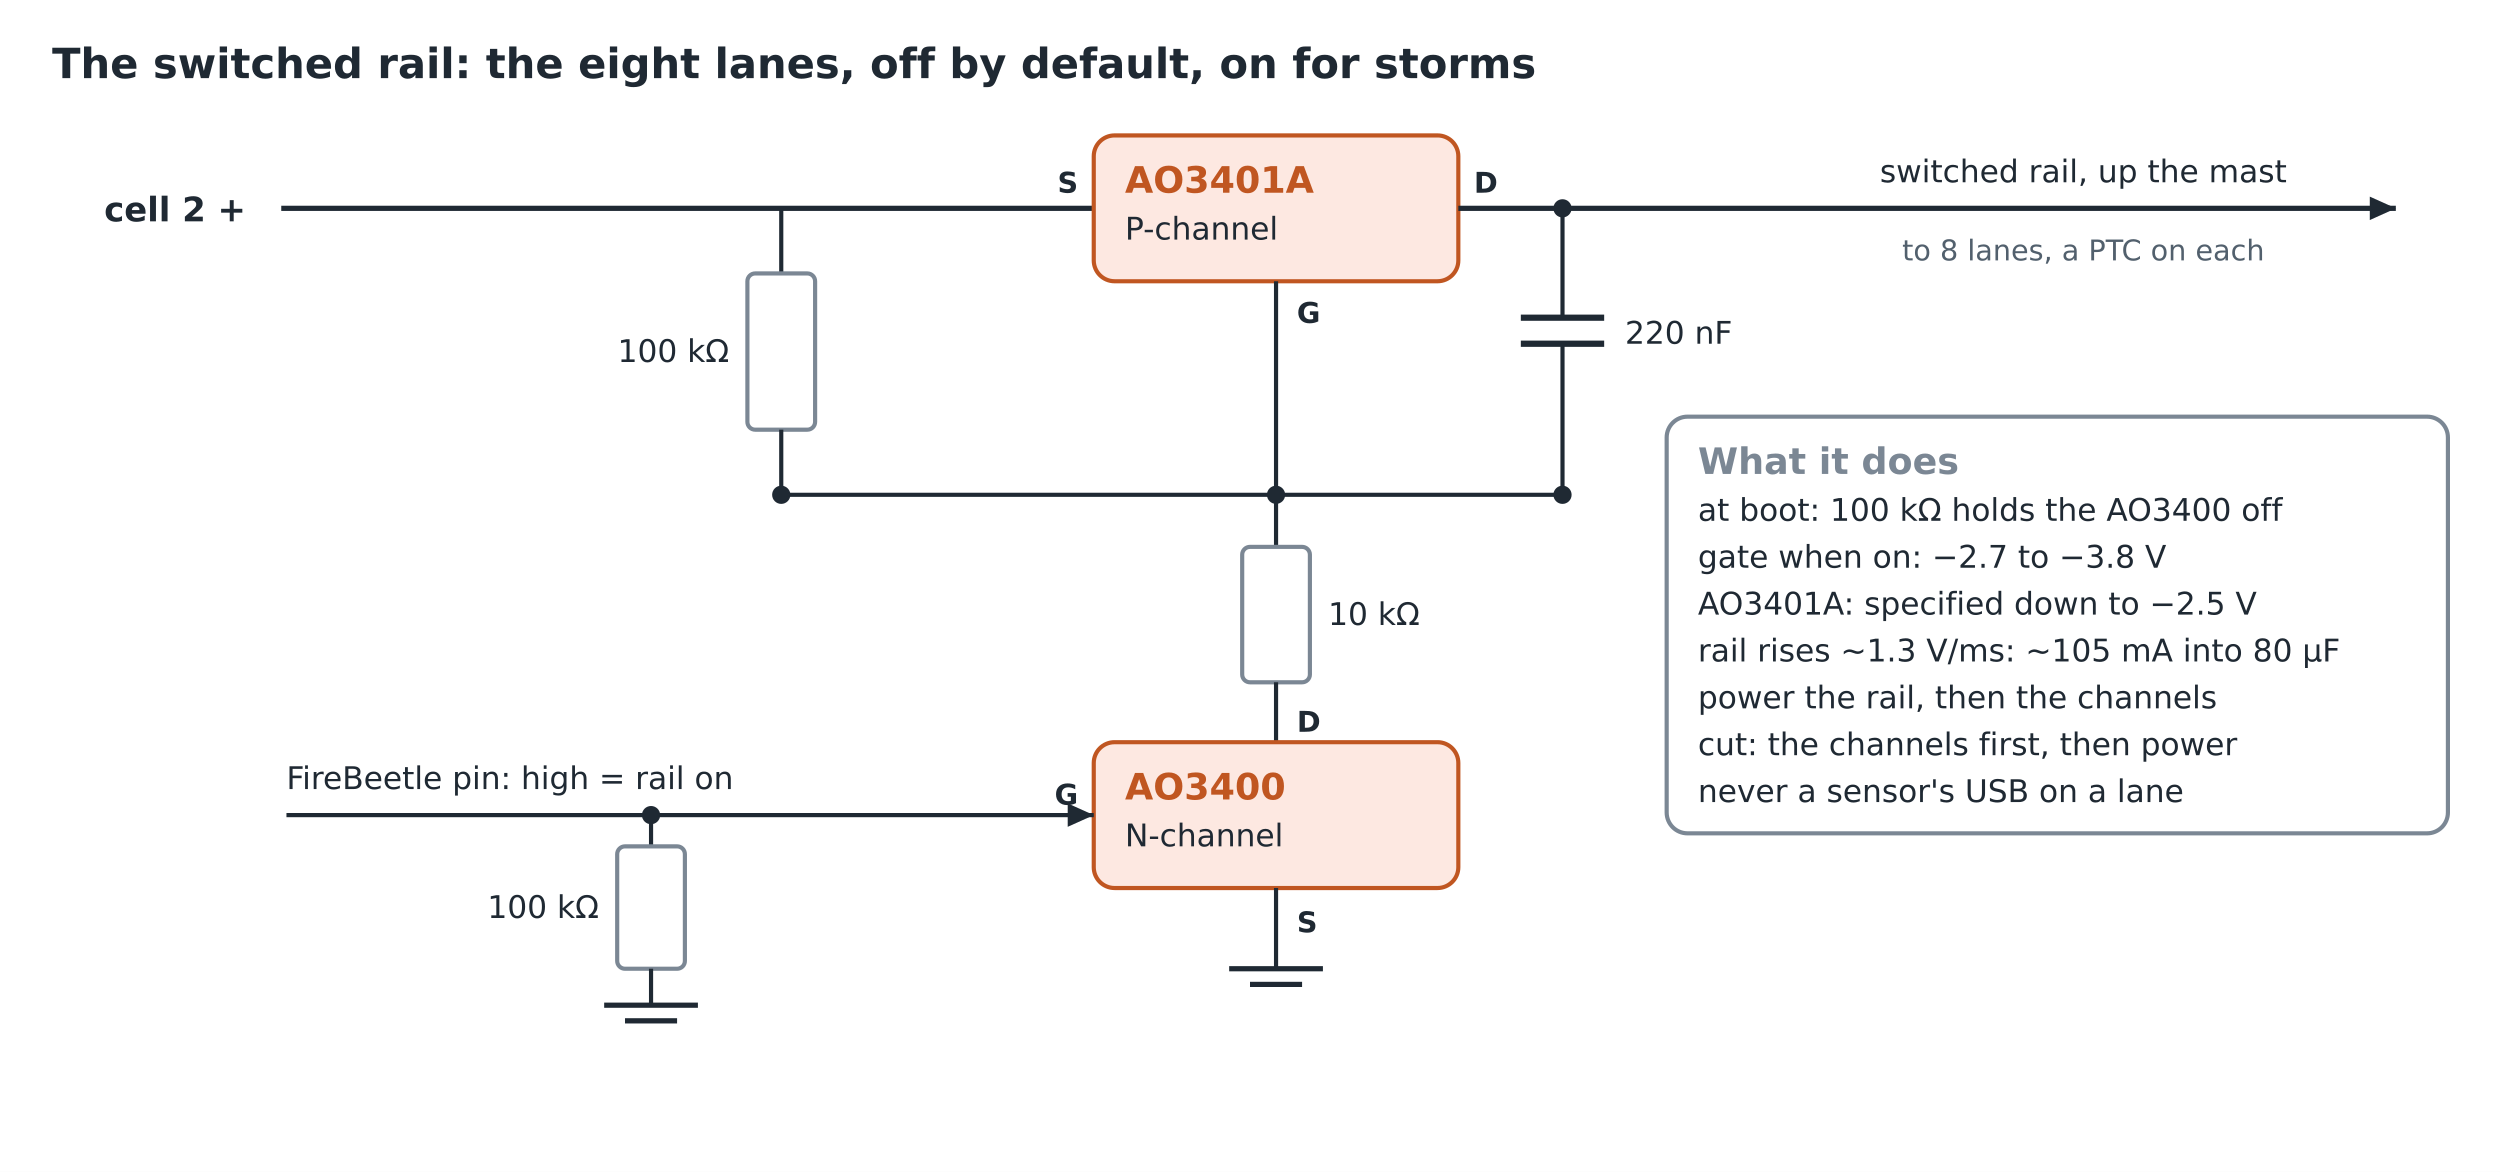
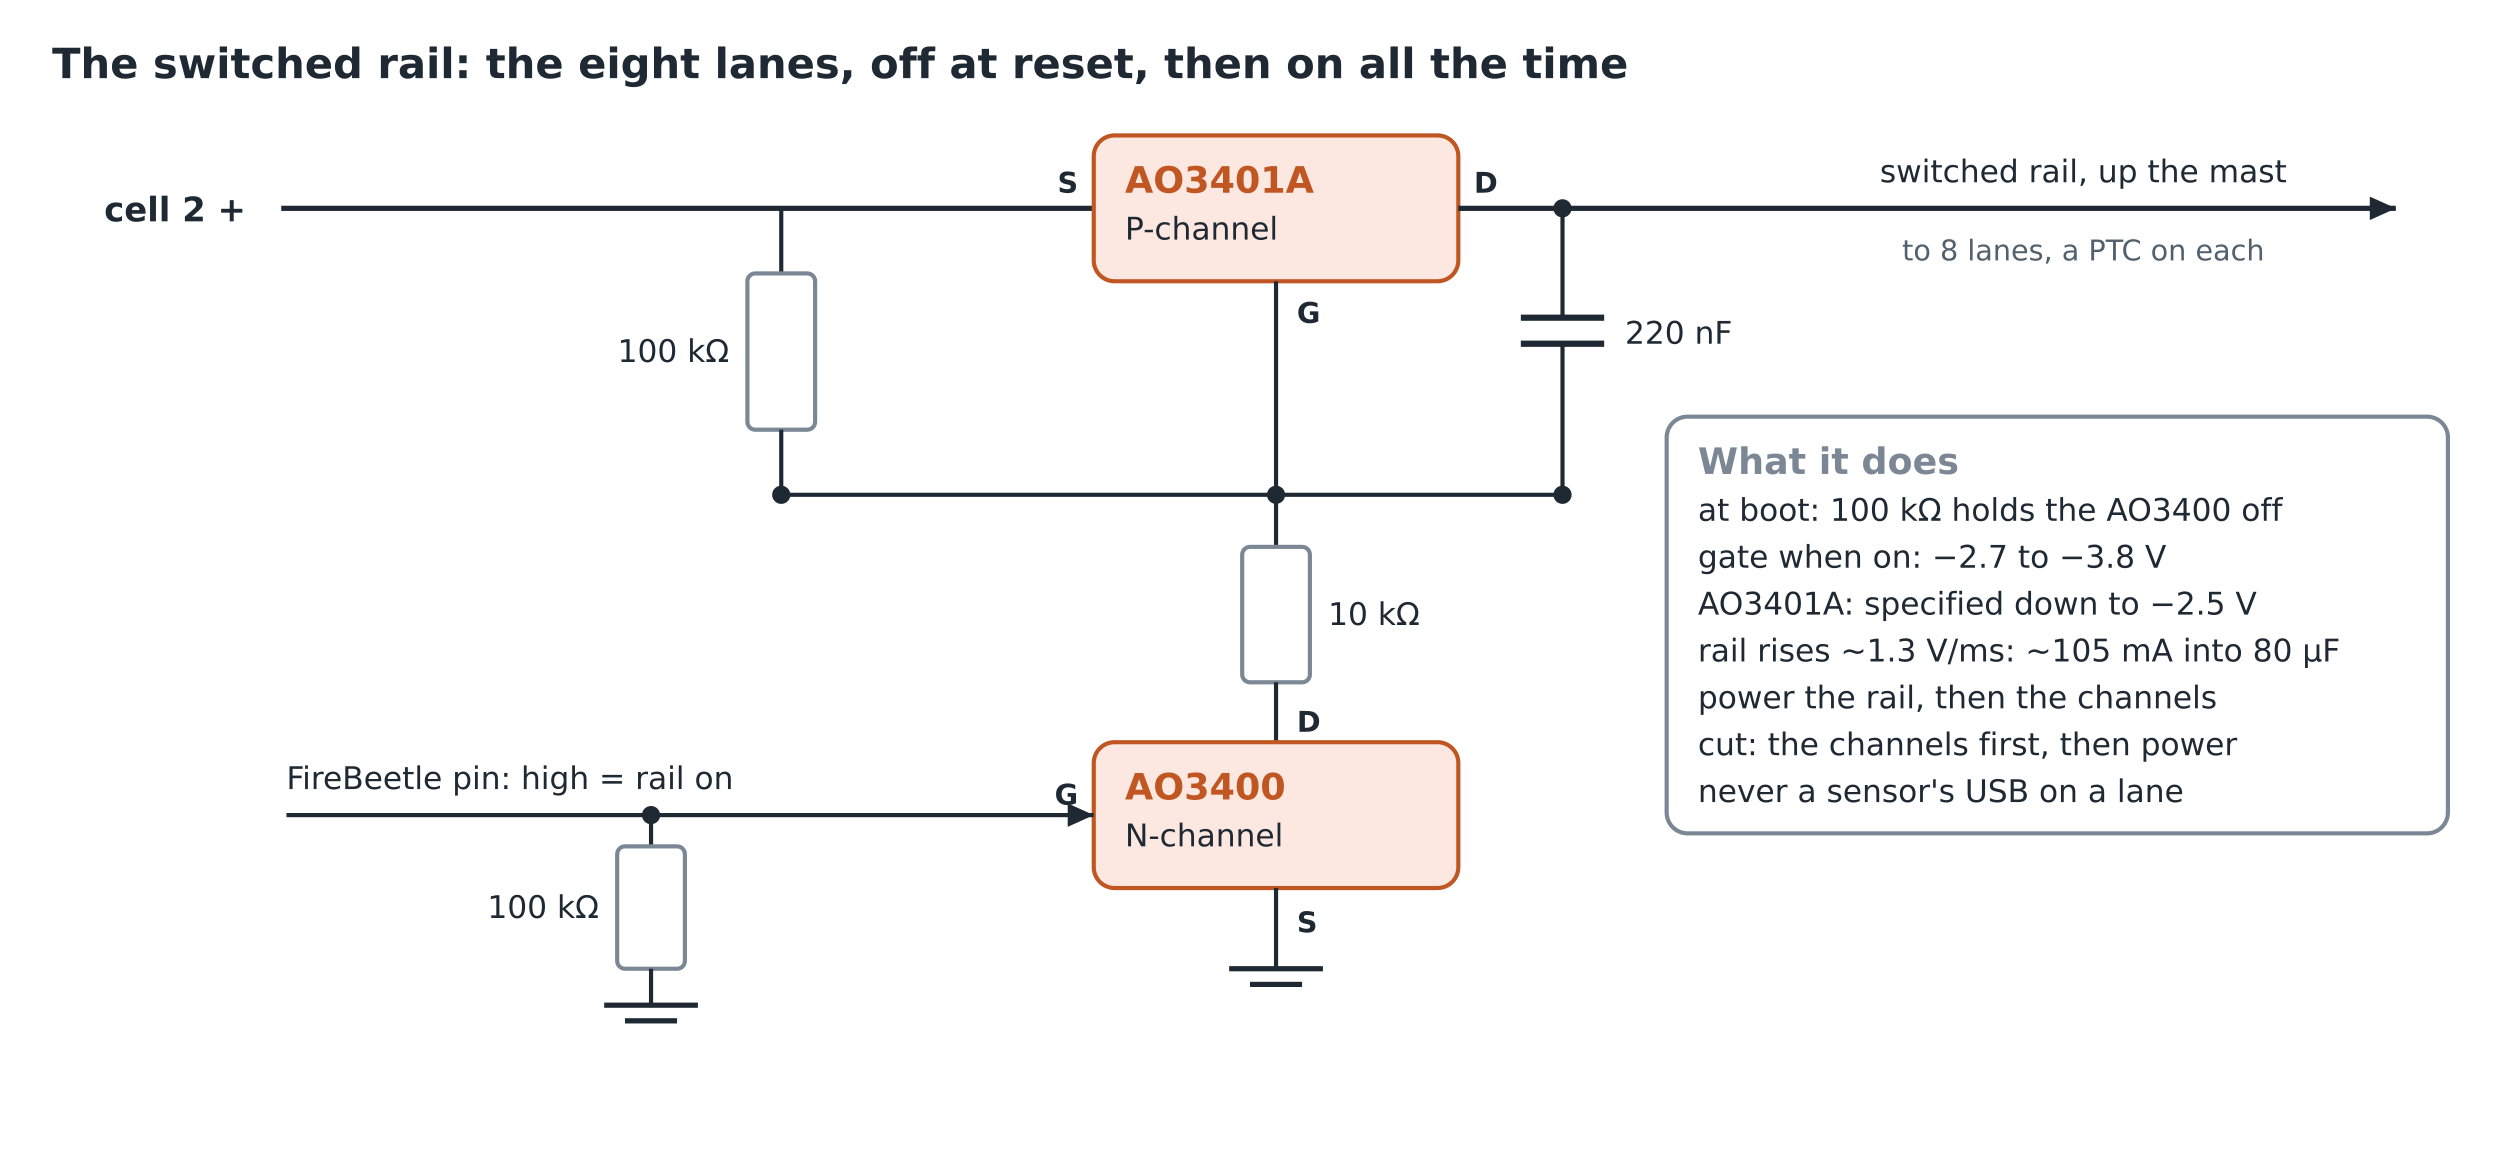
<svg xmlns="http://www.w3.org/2000/svg" width="960" height="450" viewBox="0 0 960 450" font-family="DejaVu Sans, Verdana, sans-serif">
  <rect width="960" height="450" fill="#ffffff" />
-   <text x="20.0" y="30.0" font-size="16" font-weight="bold" text-anchor="start" fill="#1f2933">The switched rail: the eight lanes, off by default, on for storms</text>
+   <text x="20.0" y="30.0" font-size="16" font-weight="bold" text-anchor="start" fill="#1f2933">The switched rail: the eight lanes, off at reset, then on all the time</text>
  <text x="40.0" y="85.0" font-size="13" font-weight="bold" text-anchor="start" fill="#1f2933">cell 2 +</text>
  <polyline points="108.0,80.0 420.0,80.0" fill="none" stroke="#1f2933" stroke-width="2" stroke-linejoin="round" />
  <rect x="420.0" y="52.0" width="140.0" height="56.0" rx="8" fill="#fde8e1" stroke="#c05621" stroke-width="1.6" />
  <text x="432.0" y="74.0" font-size="14" font-weight="bold" text-anchor="start" fill="#c05621">AO3401A</text>
  <text x="432.0" y="92.0" font-size="12" text-anchor="start" fill="#1f2933">P-channel</text>
  <text x="414.0" y="74.0" font-size="11" font-weight="bold" text-anchor="end" fill="#1f2933">S</text>
  <text x="566.0" y="74.0" font-size="11" font-weight="bold" text-anchor="start" fill="#1f2933">D</text>
  <text x="498.0" y="124.0" font-size="11" font-weight="bold" text-anchor="start" fill="#1f2933">G</text>
  <polyline points="560.0,80.0 920.0,80.0" fill="none" stroke="#1f2933" stroke-width="2" stroke-linejoin="round" />
  <polygon points="920.0,80.0 910.0,75.5 910.0,84.5" fill="#1f2933" />
  <text x="800.0" y="70.0" font-size="12" text-anchor="middle" fill="#1f2933">switched rail, up the mast</text>
  <text x="800.0" y="100.0" font-size="11" text-anchor="middle" fill="#52606d">to 8 lanes, a PTC on each</text>
  <polyline points="490.0,108.0 490.0,190.0" fill="none" stroke="#1f2933" stroke-width="1.6" stroke-linejoin="round" />
  <polyline points="300.0,80.0 300.0,105.0" fill="none" stroke="#1f2933" stroke-width="1.6" stroke-linejoin="round" />
  <rect x="287.0" y="105.0" width="26.0" height="60.0" rx="3" fill="#ffffff" stroke="#7b8794" stroke-width="1.6" />
  <text x="280.0" y="139.0" font-size="12" text-anchor="end" fill="#1f2933">100 kΩ</text>
  <polyline points="300.0,165.0 300.0,190.0 490.0,190.0" fill="none" stroke="#1f2933" stroke-width="1.6" stroke-linejoin="round" />
  <polyline points="600.0,80.0 600.0,122.0" fill="none" stroke="#1f2933" stroke-width="1.6" stroke-linejoin="round" />
  <polyline points="584.0,122.0 616.0,122.0" fill="none" stroke="#1f2933" stroke-width="2.4" stroke-linejoin="round" />
  <polyline points="584.0,132.0 616.0,132.0" fill="none" stroke="#1f2933" stroke-width="2.4" stroke-linejoin="round" />
  <polyline points="600.0,132.0 600.0,190.0 490.0,190.0" fill="none" stroke="#1f2933" stroke-width="1.6" stroke-linejoin="round" />
  <text x="624.0" y="132.0" font-size="12" text-anchor="start" fill="#1f2933">220 nF</text>
  <circle cx="300" cy="190" r="3.5" fill="#1f2933" />
  <circle cx="490" cy="190" r="3.5" fill="#1f2933" />
  <circle cx="600" cy="190" r="3.5" fill="#1f2933" />
  <circle cx="600" cy="80" r="3.5" fill="#1f2933" />
  <polyline points="490.0,190.0 490.0,210.0" fill="none" stroke="#1f2933" stroke-width="1.6" stroke-linejoin="round" />
  <rect x="477.0" y="210.0" width="26.0" height="52.0" rx="3" fill="#ffffff" stroke="#7b8794" stroke-width="1.6" />
  <text x="510.0" y="240.0" font-size="12" text-anchor="start" fill="#1f2933">10 kΩ</text>
  <polyline points="490.0,262.0 490.0,285.0" fill="none" stroke="#1f2933" stroke-width="1.6" stroke-linejoin="round" />
  <rect x="420.0" y="285.0" width="140.0" height="56.0" rx="8" fill="#fde8e1" stroke="#c05621" stroke-width="1.6" />
  <text x="432.0" y="307.0" font-size="14" font-weight="bold" text-anchor="start" fill="#c05621">AO3400</text>
  <text x="432.0" y="325.0" font-size="12" text-anchor="start" fill="#1f2933">N-channel</text>
  <text x="498.0" y="281.0" font-size="11" font-weight="bold" text-anchor="start" fill="#1f2933">D</text>
  <text x="498.0" y="358.0" font-size="11" font-weight="bold" text-anchor="start" fill="#1f2933">S</text>
  <text x="414.0" y="309.0" font-size="11" font-weight="bold" text-anchor="end" fill="#1f2933">G</text>
  <polyline points="490.0,341.0 490.0,372.0" fill="none" stroke="#1f2933" stroke-width="1.6" stroke-linejoin="round" />
  <polyline points="472.0,372.0 508.0,372.0" fill="none" stroke="#1f2933" stroke-width="2" stroke-linejoin="round" />
  <polyline points="480.0,378.0 500.0,378.0" fill="none" stroke="#1f2933" stroke-width="2" stroke-linejoin="round" />
  <polyline points="110.0,313.0 420.0,313.0" fill="none" stroke="#1f2933" stroke-width="1.6" stroke-linejoin="round" />
  <polygon points="420.0,313.0 410.0,308.5 410.0,317.5" fill="#1f2933" />
  <text x="110.0" y="303.0" font-size="12" text-anchor="start" fill="#1f2933">FireBeetle pin: high = rail on</text>
  <circle cx="250" cy="313" r="3.5" fill="#1f2933" />
  <polyline points="250.0,313.0 250.0,325.0" fill="none" stroke="#1f2933" stroke-width="1.6" stroke-linejoin="round" />
  <rect x="237.0" y="325.0" width="26.0" height="47.0" rx="3" fill="#ffffff" stroke="#7b8794" stroke-width="1.6" />
  <text x="230.0" y="352.5" font-size="12" text-anchor="end" fill="#1f2933">100 kΩ</text>
  <polyline points="250.0,372.0 250.0,386.0" fill="none" stroke="#1f2933" stroke-width="1.6" stroke-linejoin="round" />
  <polyline points="232.0,386.0 268.0,386.0" fill="none" stroke="#1f2933" stroke-width="2" stroke-linejoin="round" />
  <polyline points="240.0,392.0 260.0,392.0" fill="none" stroke="#1f2933" stroke-width="2" stroke-linejoin="round" />
  <rect x="640.0" y="160.0" width="300.0" height="160.0" rx="8" fill="#ffffff" stroke="#7b8794" stroke-width="1.6" />
  <text x="652.0" y="182.0" font-size="14" font-weight="bold" text-anchor="start" fill="#7b8794">What it does</text>
  <text x="652.0" y="200.0" font-size="12" text-anchor="start" fill="#1f2933">at boot: 100 kΩ holds the AO3400 off</text>
  <text x="652.0" y="218.0" font-size="12" text-anchor="start" fill="#1f2933">gate when on: −2.7 to −3.8 V</text>
  <text x="652.0" y="236.0" font-size="12" text-anchor="start" fill="#1f2933">AO3401A: specified down to −2.5 V</text>
  <text x="652.0" y="254.0" font-size="12" text-anchor="start" fill="#1f2933">rail rises ~1.3 V/ms: ~105 mA into 80 µF</text>
  <text x="652.0" y="272.0" font-size="12" text-anchor="start" fill="#1f2933">power the rail, then the channels</text>
  <text x="652.0" y="290.0" font-size="12" text-anchor="start" fill="#1f2933">cut: the channels first, then power</text>
  <text x="652.0" y="308.0" font-size="12" text-anchor="start" fill="#1f2933">never a sensor's USB on a lane</text>
</svg>
